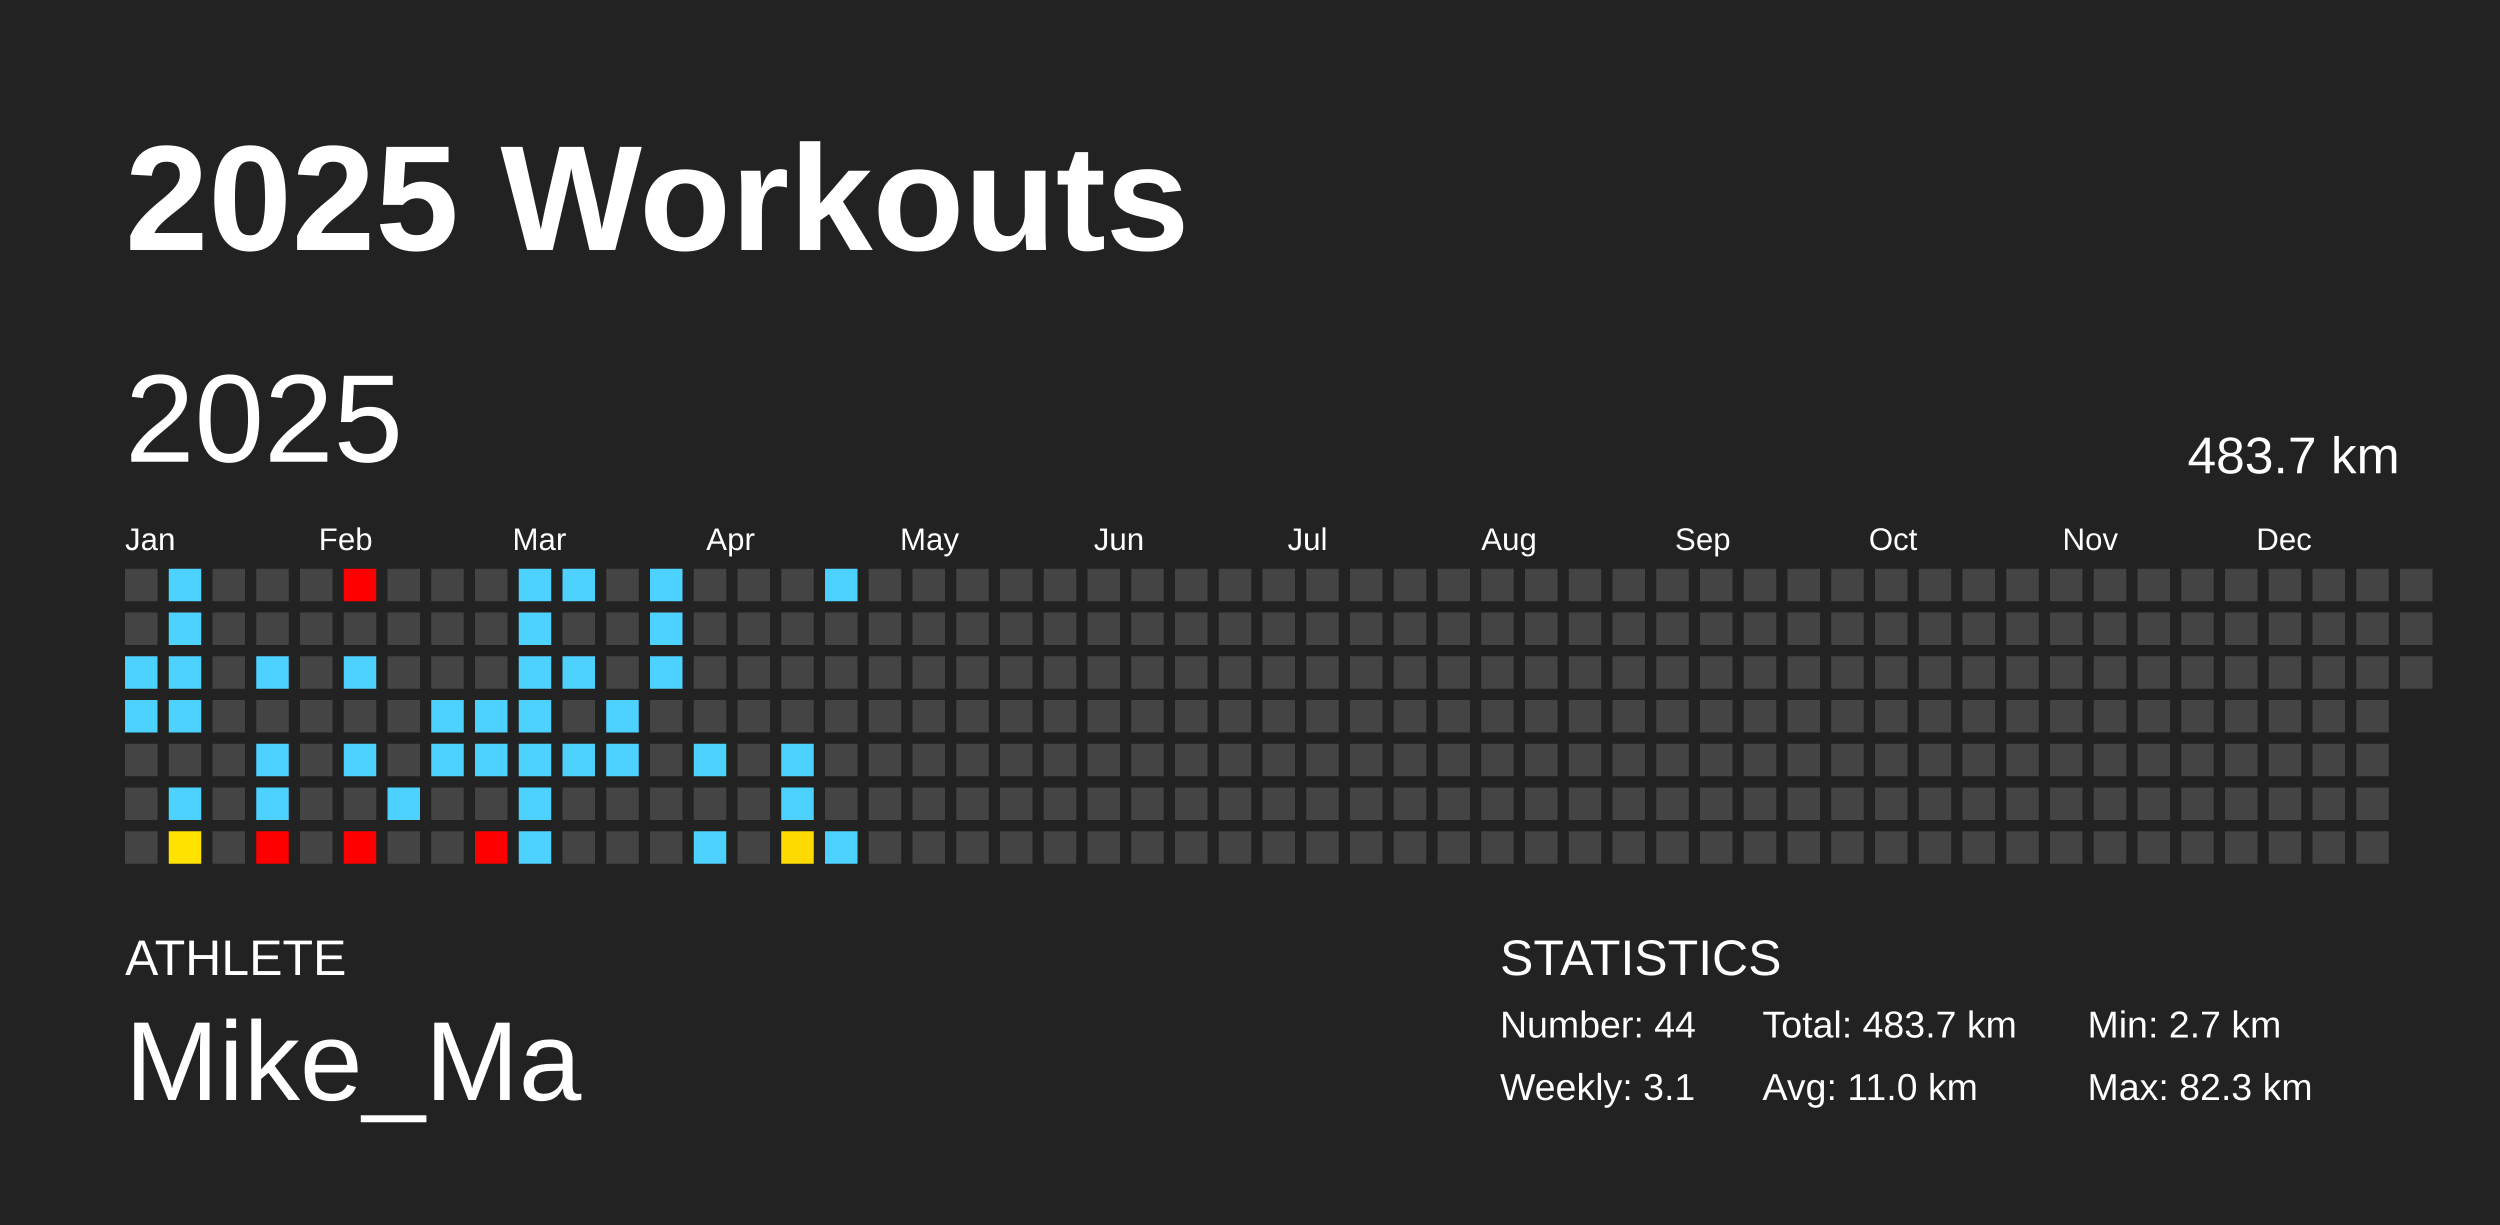
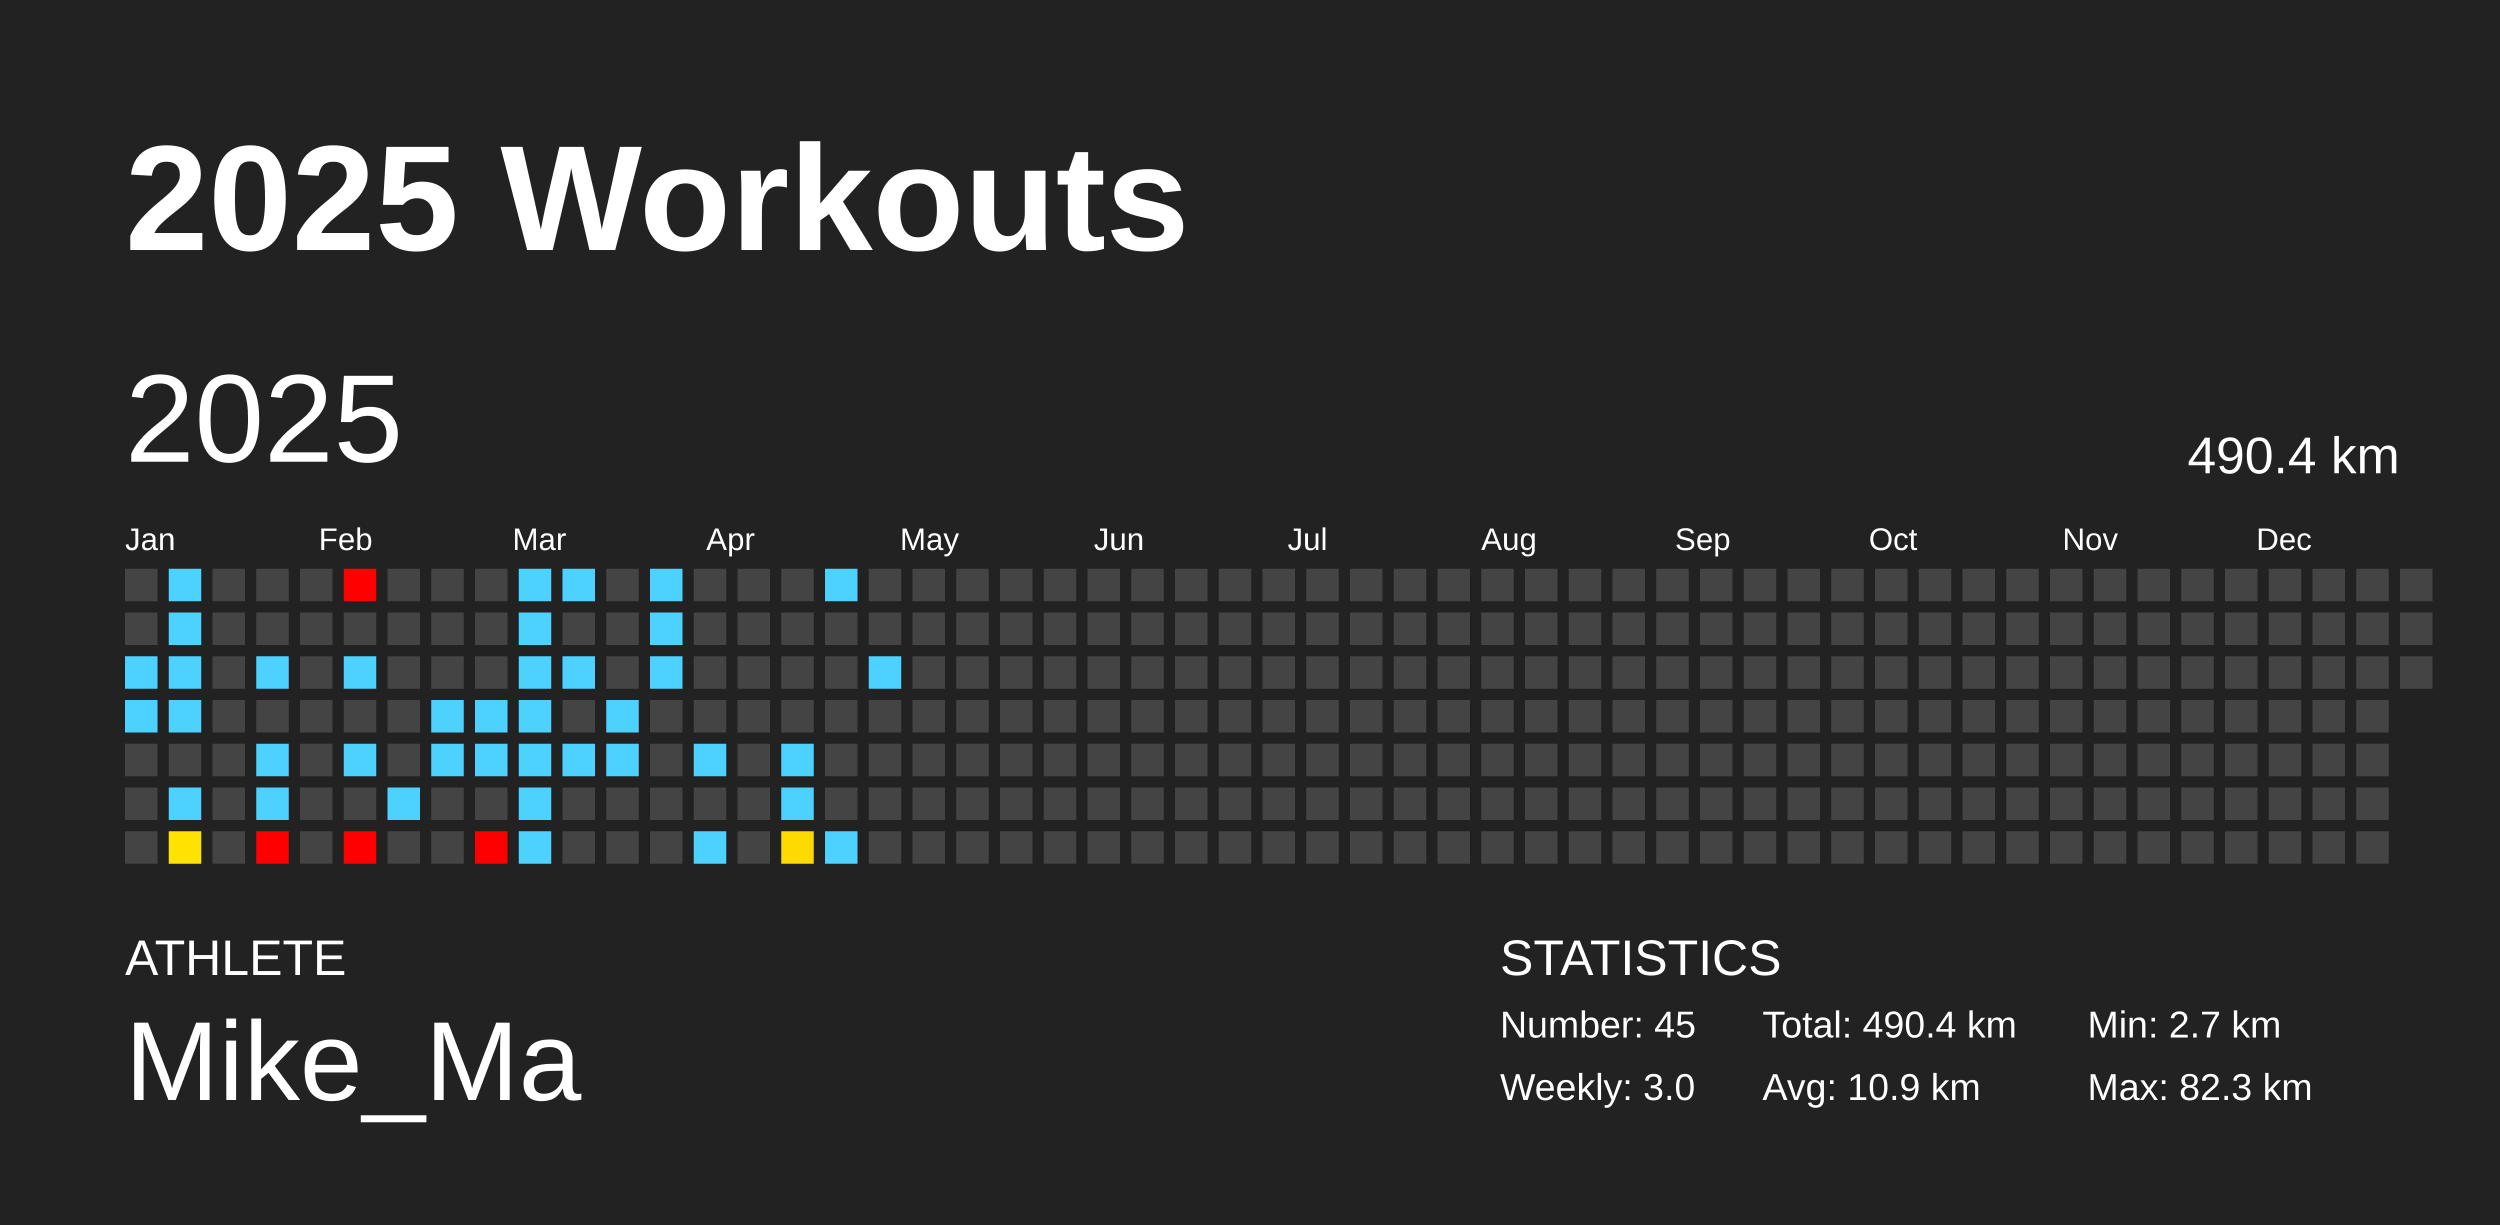
<svg xmlns="http://www.w3.org/2000/svg" baseProfile="full" height="98mm" version="1.1" viewBox="0,0,200,98" width="200mm">
  <defs />
  <rect fill="#222222" height="98" width="200" x="0" y="0" />
  <text fill="#FFFFFF" style="font-size:12px; font-family:Arial; font-weight:bold;" x="10" y="20">2025 Workouts</text>
  <text fill="#FFFFFF" style="font-size:4px; font-family:Arial" x="10" y="78">ATHLETE</text>
  <text fill="#FFFFFF" style="font-size:9px; font-family:Arial" x="10" y="88">Mike_Ma</text>
  <text fill="#FFFFFF" style="font-size:4px; font-family:Arial" x="120" y="78">STATISTICS</text>
-   <text fill="#FFFFFF" style="font-size:3px; font-family:Arial" x="120" y="83">Number: 44</text>
-   <text fill="#FFFFFF" style="font-size:3px; font-family:Arial" x="120" y="88">Weekly: 3.1</text>
-   <text fill="#FFFFFF" style="font-size:3px; font-family:Arial" x="141" y="83">Total: 483.7 km</text>
-   <text fill="#FFFFFF" style="font-size:3px; font-family:Arial" x="141" y="88">Avg: 11.0 km</text>
+   <text fill="#FFFFFF" style="font-size:3px; font-family:Arial" x="120" y="83">Number: 45</text>
+   <text fill="#FFFFFF" style="font-size:3px; font-family:Arial" x="120" y="88">Weekly: 3.0</text>
+   <text fill="#FFFFFF" style="font-size:3px; font-family:Arial" x="141" y="83">Total: 490.4 km</text>
+   <text fill="#FFFFFF" style="font-size:3px; font-family:Arial" x="141" y="88">Avg: 10.9 km</text>
  <text fill="#FFFFFF" style="font-size:3px; font-family:Arial" x="167" y="83">Min: 2.7 km</text>
  <text fill="#FFFFFF" style="font-size:3px; font-family:Arial" x="167" y="88">Max: 82.3 km</text>
  <text dominant-baseline="hanging" fill="#FFFFFF" style="font-size:10.0px; font-family:Arial;" x="10" y="30">2025</text>
-   <text dominant-baseline="hanging" fill="#FFFFFF" style="font-size:4.125px; font-family:Arial;" x="175" y="35">483.7 km</text>
+   <text dominant-baseline="hanging" fill="#FFFFFF" style="font-size:4.125px; font-family:Arial;" x="175" y="35">490.4 km</text>
  <text fill="#FFFFFF" style="font-size:2.5px; font-family:Arial" x="10.0" y="44">Jan</text>
  <text fill="#FFFFFF" style="font-size:2.5px; font-family:Arial" x="25.5" y="44">Feb</text>
  <text fill="#FFFFFF" style="font-size:2.5px; font-family:Arial" x="41.0" y="44">Mar</text>
  <text fill="#FFFFFF" style="font-size:2.5px; font-family:Arial" x="56.5" y="44">Apr</text>
  <text fill="#FFFFFF" style="font-size:2.5px; font-family:Arial" x="72.0" y="44">May</text>
  <text fill="#FFFFFF" style="font-size:2.5px; font-family:Arial" x="87.5" y="44">Jun</text>
  <text fill="#FFFFFF" style="font-size:2.5px; font-family:Arial" x="103.0" y="44">Jul</text>
  <text fill="#FFFFFF" style="font-size:2.5px; font-family:Arial" x="118.5" y="44">Aug</text>
  <text fill="#FFFFFF" style="font-size:2.5px; font-family:Arial" x="134.0" y="44">Sep</text>
  <text fill="#FFFFFF" style="font-size:2.5px; font-family:Arial" x="149.5" y="44">Oct</text>
  <text fill="#FFFFFF" style="font-size:2.5px; font-family:Arial" x="165.0" y="44">Nov</text>
  <text fill="#FFFFFF" style="font-size:2.5px; font-family:Arial" x="180.5" y="44">Dec</text>
  <rect fill="#444444" height="2.6" width="2.6" x="10.0" y="45.5" />
  <rect fill="#444444" height="2.6" width="2.6" x="10.0" y="49.0" />
  <rect fill="#4dd2ff" height="2.6" width="2.6" x="10.0" y="52.5" />
  <rect fill="#4dd2ff" height="2.6" width="2.6" x="10.0" y="56.0" />
  <rect fill="#444444" height="2.6" width="2.6" x="10.0" y="59.5" />
  <rect fill="#444444" height="2.6" width="2.6" x="10.0" y="63.0" />
  <rect fill="#444444" height="2.6" width="2.6" x="10.0" y="66.5" />
  <rect fill="#4dd2ff" height="2.6" width="2.6" x="13.5" y="45.5" />
  <rect fill="#4dd2ff" height="2.6" width="2.6" x="13.5" y="49.0" />
  <rect fill="#4dd2ff" height="2.6" width="2.6" x="13.5" y="52.5" />
  <rect fill="#4dd2ff" height="2.6" width="2.6" x="13.5" y="56.0" />
  <rect fill="#444444" height="2.6" width="2.6" x="13.5" y="59.5" />
  <rect fill="#4dd2ff" height="2.6" width="2.6" x="13.5" y="63.0" />
  <rect fill="#ffe200" height="2.6" width="2.6" x="13.5" y="66.5" />
  <rect fill="#444444" height="2.6" width="2.6" x="17.0" y="45.5" />
  <rect fill="#444444" height="2.6" width="2.6" x="17.0" y="49.0" />
  <rect fill="#444444" height="2.6" width="2.6" x="17.0" y="52.5" />
  <rect fill="#444444" height="2.6" width="2.6" x="17.0" y="56.0" />
  <rect fill="#444444" height="2.6" width="2.6" x="17.0" y="59.5" />
  <rect fill="#444444" height="2.6" width="2.6" x="17.0" y="63.0" />
  <rect fill="#444444" height="2.6" width="2.6" x="17.0" y="66.5" />
  <rect fill="#444444" height="2.6" width="2.6" x="20.5" y="45.5" />
  <rect fill="#444444" height="2.6" width="2.6" x="20.5" y="49.0" />
  <rect fill="#4dd2ff" height="2.6" width="2.6" x="20.5" y="52.5" />
  <rect fill="#444444" height="2.6" width="2.6" x="20.5" y="56.0" />
  <rect fill="#4dd2ff" height="2.6" width="2.6" x="20.5" y="59.5" />
  <rect fill="#4dd2ff" height="2.6" width="2.6" x="20.5" y="63.0" />
  <rect fill="red" height="2.6" width="2.6" x="20.5" y="66.5" />
  <rect fill="#444444" height="2.6" width="2.6" x="24.0" y="45.5" />
  <rect fill="#444444" height="2.6" width="2.6" x="24.0" y="49.0" />
  <rect fill="#444444" height="2.6" width="2.6" x="24.0" y="52.5" />
  <rect fill="#444444" height="2.6" width="2.6" x="24.0" y="56.0" />
  <rect fill="#444444" height="2.6" width="2.6" x="24.0" y="59.5" />
  <rect fill="#444444" height="2.6" width="2.6" x="24.0" y="63.0" />
  <rect fill="#444444" height="2.6" width="2.6" x="24.0" y="66.5" />
  <rect fill="red" height="2.6" width="2.6" x="27.5" y="45.5" />
  <rect fill="#444444" height="2.6" width="2.6" x="27.5" y="49.0" />
  <rect fill="#4dd2ff" height="2.6" width="2.6" x="27.5" y="52.5" />
  <rect fill="#444444" height="2.6" width="2.6" x="27.5" y="56.0" />
  <rect fill="#4dd2ff" height="2.6" width="2.6" x="27.5" y="59.5" />
  <rect fill="#444444" height="2.6" width="2.6" x="27.5" y="63.0" />
  <rect fill="red" height="2.6" width="2.6" x="27.5" y="66.5" />
  <rect fill="#444444" height="2.6" width="2.6" x="31.0" y="45.5" />
  <rect fill="#444444" height="2.6" width="2.6" x="31.0" y="49.0" />
  <rect fill="#444444" height="2.6" width="2.6" x="31.0" y="52.5" />
  <rect fill="#444444" height="2.6" width="2.6" x="31.0" y="56.0" />
  <rect fill="#444444" height="2.6" width="2.6" x="31.0" y="59.5" />
  <rect fill="#4dd2ff" height="2.6" width="2.6" x="31.0" y="63.0" />
  <rect fill="#444444" height="2.6" width="2.6" x="31.0" y="66.5" />
  <rect fill="#444444" height="2.6" width="2.6" x="34.5" y="45.5" />
  <rect fill="#444444" height="2.6" width="2.6" x="34.5" y="49.0" />
  <rect fill="#444444" height="2.6" width="2.6" x="34.5" y="52.5" />
  <rect fill="#4dd2ff" height="2.6" width="2.6" x="34.5" y="56.0" />
  <rect fill="#4dd2ff" height="2.6" width="2.6" x="34.5" y="59.5" />
  <rect fill="#444444" height="2.6" width="2.6" x="34.5" y="63.0" />
  <rect fill="#444444" height="2.6" width="2.6" x="34.5" y="66.5" />
  <rect fill="#444444" height="2.6" width="2.6" x="38.0" y="45.5" />
  <rect fill="#444444" height="2.6" width="2.6" x="38.0" y="49.0" />
  <rect fill="#444444" height="2.6" width="2.6" x="38.0" y="52.5" />
  <rect fill="#4dd2ff" height="2.6" width="2.6" x="38.0" y="56.0" />
  <rect fill="#4dd2ff" height="2.6" width="2.6" x="38.0" y="59.5" />
  <rect fill="#444444" height="2.6" width="2.6" x="38.0" y="63.0" />
  <rect fill="red" height="2.6" width="2.6" x="38.0" y="66.5" />
  <rect fill="#4dd2ff" height="2.6" width="2.6" x="41.5" y="45.5" />
  <rect fill="#4dd2ff" height="2.6" width="2.6" x="41.5" y="49.0" />
  <rect fill="#4dd2ff" height="2.6" width="2.6" x="41.5" y="52.5" />
  <rect fill="#4dd2ff" height="2.6" width="2.6" x="41.5" y="56.0" />
  <rect fill="#4dd2ff" height="2.6" width="2.6" x="41.5" y="59.5" />
  <rect fill="#4dd2ff" height="2.6" width="2.6" x="41.5" y="63.0" />
  <rect fill="#4dd2ff" height="2.6" width="2.6" x="41.5" y="66.5" />
  <rect fill="#4dd2ff" height="2.6" width="2.6" x="45.0" y="45.5" />
  <rect fill="#444444" height="2.6" width="2.6" x="45.0" y="49.0" />
  <rect fill="#4dd2ff" height="2.6" width="2.6" x="45.0" y="52.5" />
  <rect fill="#444444" height="2.6" width="2.6" x="45.0" y="56.0" />
  <rect fill="#4dd2ff" height="2.6" width="2.6" x="45.0" y="59.5" />
  <rect fill="#444444" height="2.6" width="2.6" x="45.0" y="63.0" />
  <rect fill="#444444" height="2.6" width="2.6" x="45.0" y="66.5" />
  <rect fill="#444444" height="2.6" width="2.6" x="48.5" y="45.5" />
  <rect fill="#444444" height="2.6" width="2.6" x="48.5" y="49.0" />
  <rect fill="#444444" height="2.6" width="2.6" x="48.5" y="52.5" />
  <rect fill="#4dd2ff" height="2.6" width="2.6" x="48.5" y="56.0" />
  <rect fill="#4dd2ff" height="2.6" width="2.6" x="48.5" y="59.5" />
  <rect fill="#444444" height="2.6" width="2.6" x="48.5" y="63.0" />
  <rect fill="#444444" height="2.6" width="2.6" x="48.5" y="66.5" />
  <rect fill="#4dd2ff" height="2.6" width="2.6" x="52.0" y="45.5" />
  <rect fill="#4dd2ff" height="2.6" width="2.6" x="52.0" y="49.0" />
  <rect fill="#4dd2ff" height="2.6" width="2.6" x="52.0" y="52.5" />
  <rect fill="#444444" height="2.6" width="2.6" x="52.0" y="56.0" />
  <rect fill="#444444" height="2.6" width="2.6" x="52.0" y="59.5" />
  <rect fill="#444444" height="2.6" width="2.6" x="52.0" y="63.0" />
  <rect fill="#444444" height="2.6" width="2.6" x="52.0" y="66.5" />
  <rect fill="#444444" height="2.6" width="2.6" x="55.5" y="45.5" />
  <rect fill="#444444" height="2.6" width="2.6" x="55.5" y="49.0" />
  <rect fill="#444444" height="2.6" width="2.6" x="55.5" y="52.5" />
  <rect fill="#444444" height="2.6" width="2.6" x="55.5" y="56.0" />
  <rect fill="#4dd2ff" height="2.6" width="2.6" x="55.5" y="59.5" />
  <rect fill="#444444" height="2.6" width="2.6" x="55.5" y="63.0" />
  <rect fill="#4dd2ff" height="2.6" width="2.6" x="55.5" y="66.5" />
  <rect fill="#444444" height="2.6" width="2.6" x="59.0" y="45.5" />
  <rect fill="#444444" height="2.6" width="2.6" x="59.0" y="49.0" />
  <rect fill="#444444" height="2.6" width="2.6" x="59.0" y="52.5" />
  <rect fill="#444444" height="2.6" width="2.6" x="59.0" y="56.0" />
  <rect fill="#444444" height="2.6" width="2.6" x="59.0" y="59.5" />
  <rect fill="#444444" height="2.6" width="2.6" x="59.0" y="63.0" />
  <rect fill="#444444" height="2.6" width="2.6" x="59.0" y="66.5" />
  <rect fill="#444444" height="2.6" width="2.6" x="62.5" y="45.5" />
  <rect fill="#444444" height="2.6" width="2.6" x="62.5" y="49.0" />
  <rect fill="#444444" height="2.6" width="2.6" x="62.5" y="52.5" />
  <rect fill="#444444" height="2.6" width="2.6" x="62.5" y="56.0" />
  <rect fill="#4dd2ff" height="2.6" width="2.6" x="62.5" y="59.5" />
  <rect fill="#4dd2ff" height="2.6" width="2.6" x="62.5" y="63.0" />
  <rect fill="#ffda00" height="2.6" width="2.6" x="62.5" y="66.5" />
  <rect fill="#4dd2ff" height="2.6" width="2.6" x="66.0" y="45.5" />
  <rect fill="#444444" height="2.6" width="2.6" x="66.0" y="49.0" />
  <rect fill="#444444" height="2.6" width="2.6" x="66.0" y="52.5" />
  <rect fill="#444444" height="2.6" width="2.6" x="66.0" y="56.0" />
  <rect fill="#444444" height="2.6" width="2.6" x="66.0" y="59.5" />
  <rect fill="#444444" height="2.6" width="2.6" x="66.0" y="63.0" />
  <rect fill="#4dd2ff" height="2.6" width="2.6" x="66.0" y="66.5" />
  <rect fill="#444444" height="2.6" width="2.6" x="69.5" y="45.5" />
  <rect fill="#444444" height="2.6" width="2.6" x="69.5" y="49.0" />
-   <rect fill="#444444" height="2.6" width="2.6" x="69.5" y="52.5" />
+   <rect fill="#4dd2ff" height="2.6" width="2.6" x="69.5" y="52.5" />
  <rect fill="#444444" height="2.6" width="2.6" x="69.5" y="56.0" />
  <rect fill="#444444" height="2.6" width="2.6" x="69.5" y="59.5" />
  <rect fill="#444444" height="2.6" width="2.6" x="69.5" y="63.0" />
  <rect fill="#444444" height="2.6" width="2.6" x="69.5" y="66.5" />
  <rect fill="#444444" height="2.6" width="2.6" x="73.0" y="45.5" />
  <rect fill="#444444" height="2.6" width="2.6" x="73.0" y="49.0" />
  <rect fill="#444444" height="2.6" width="2.6" x="73.0" y="52.5" />
  <rect fill="#444444" height="2.6" width="2.6" x="73.0" y="56.0" />
  <rect fill="#444444" height="2.6" width="2.6" x="73.0" y="59.5" />
  <rect fill="#444444" height="2.6" width="2.6" x="73.0" y="63.0" />
  <rect fill="#444444" height="2.6" width="2.6" x="73.0" y="66.5" />
  <rect fill="#444444" height="2.6" width="2.6" x="76.5" y="45.5" />
  <rect fill="#444444" height="2.6" width="2.6" x="76.5" y="49.0" />
  <rect fill="#444444" height="2.6" width="2.6" x="76.5" y="52.5" />
  <rect fill="#444444" height="2.6" width="2.6" x="76.5" y="56.0" />
  <rect fill="#444444" height="2.6" width="2.6" x="76.5" y="59.5" />
  <rect fill="#444444" height="2.6" width="2.6" x="76.5" y="63.0" />
  <rect fill="#444444" height="2.6" width="2.6" x="76.5" y="66.5" />
  <rect fill="#444444" height="2.6" width="2.6" x="80.0" y="45.5" />
  <rect fill="#444444" height="2.6" width="2.6" x="80.0" y="49.0" />
  <rect fill="#444444" height="2.6" width="2.6" x="80.0" y="52.5" />
  <rect fill="#444444" height="2.6" width="2.6" x="80.0" y="56.0" />
  <rect fill="#444444" height="2.6" width="2.6" x="80.0" y="59.5" />
  <rect fill="#444444" height="2.6" width="2.6" x="80.0" y="63.0" />
  <rect fill="#444444" height="2.6" width="2.6" x="80.0" y="66.5" />
  <rect fill="#444444" height="2.6" width="2.6" x="83.5" y="45.5" />
  <rect fill="#444444" height="2.6" width="2.6" x="83.5" y="49.0" />
  <rect fill="#444444" height="2.6" width="2.6" x="83.5" y="52.5" />
  <rect fill="#444444" height="2.6" width="2.6" x="83.5" y="56.0" />
  <rect fill="#444444" height="2.6" width="2.6" x="83.5" y="59.5" />
  <rect fill="#444444" height="2.6" width="2.6" x="83.5" y="63.0" />
  <rect fill="#444444" height="2.6" width="2.6" x="83.5" y="66.5" />
  <rect fill="#444444" height="2.6" width="2.6" x="87.0" y="45.5" />
  <rect fill="#444444" height="2.6" width="2.6" x="87.0" y="49.0" />
  <rect fill="#444444" height="2.6" width="2.6" x="87.0" y="52.5" />
  <rect fill="#444444" height="2.6" width="2.6" x="87.0" y="56.0" />
  <rect fill="#444444" height="2.6" width="2.6" x="87.0" y="59.5" />
  <rect fill="#444444" height="2.6" width="2.6" x="87.0" y="63.0" />
  <rect fill="#444444" height="2.6" width="2.6" x="87.0" y="66.5" />
  <rect fill="#444444" height="2.6" width="2.6" x="90.5" y="45.5" />
  <rect fill="#444444" height="2.6" width="2.6" x="90.5" y="49.0" />
  <rect fill="#444444" height="2.6" width="2.6" x="90.5" y="52.5" />
  <rect fill="#444444" height="2.6" width="2.6" x="90.5" y="56.0" />
  <rect fill="#444444" height="2.6" width="2.6" x="90.5" y="59.5" />
  <rect fill="#444444" height="2.6" width="2.6" x="90.5" y="63.0" />
  <rect fill="#444444" height="2.6" width="2.6" x="90.5" y="66.5" />
  <rect fill="#444444" height="2.6" width="2.6" x="94.0" y="45.5" />
  <rect fill="#444444" height="2.6" width="2.6" x="94.0" y="49.0" />
  <rect fill="#444444" height="2.6" width="2.6" x="94.0" y="52.5" />
  <rect fill="#444444" height="2.6" width="2.6" x="94.0" y="56.0" />
  <rect fill="#444444" height="2.6" width="2.6" x="94.0" y="59.5" />
  <rect fill="#444444" height="2.6" width="2.6" x="94.0" y="63.0" />
  <rect fill="#444444" height="2.6" width="2.6" x="94.0" y="66.5" />
  <rect fill="#444444" height="2.6" width="2.6" x="97.5" y="45.5" />
  <rect fill="#444444" height="2.6" width="2.6" x="97.5" y="49.0" />
  <rect fill="#444444" height="2.6" width="2.6" x="97.5" y="52.5" />
  <rect fill="#444444" height="2.6" width="2.6" x="97.5" y="56.0" />
  <rect fill="#444444" height="2.6" width="2.6" x="97.5" y="59.5" />
  <rect fill="#444444" height="2.6" width="2.6" x="97.5" y="63.0" />
  <rect fill="#444444" height="2.6" width="2.6" x="97.5" y="66.5" />
  <rect fill="#444444" height="2.6" width="2.6" x="101.0" y="45.5" />
  <rect fill="#444444" height="2.6" width="2.6" x="101.0" y="49.0" />
  <rect fill="#444444" height="2.6" width="2.6" x="101.0" y="52.5" />
  <rect fill="#444444" height="2.6" width="2.6" x="101.0" y="56.0" />
  <rect fill="#444444" height="2.6" width="2.6" x="101.0" y="59.5" />
  <rect fill="#444444" height="2.6" width="2.6" x="101.0" y="63.0" />
  <rect fill="#444444" height="2.6" width="2.6" x="101.0" y="66.5" />
  <rect fill="#444444" height="2.6" width="2.6" x="104.5" y="45.5" />
  <rect fill="#444444" height="2.6" width="2.6" x="104.5" y="49.0" />
  <rect fill="#444444" height="2.6" width="2.6" x="104.5" y="52.5" />
  <rect fill="#444444" height="2.6" width="2.6" x="104.5" y="56.0" />
  <rect fill="#444444" height="2.6" width="2.6" x="104.5" y="59.5" />
  <rect fill="#444444" height="2.6" width="2.6" x="104.5" y="63.0" />
  <rect fill="#444444" height="2.6" width="2.6" x="104.5" y="66.5" />
  <rect fill="#444444" height="2.6" width="2.6" x="108.0" y="45.5" />
  <rect fill="#444444" height="2.6" width="2.6" x="108.0" y="49.0" />
  <rect fill="#444444" height="2.6" width="2.6" x="108.0" y="52.5" />
  <rect fill="#444444" height="2.6" width="2.6" x="108.0" y="56.0" />
  <rect fill="#444444" height="2.6" width="2.6" x="108.0" y="59.5" />
  <rect fill="#444444" height="2.6" width="2.6" x="108.0" y="63.0" />
  <rect fill="#444444" height="2.6" width="2.6" x="108.0" y="66.5" />
  <rect fill="#444444" height="2.6" width="2.6" x="111.5" y="45.5" />
  <rect fill="#444444" height="2.6" width="2.6" x="111.5" y="49.0" />
  <rect fill="#444444" height="2.6" width="2.6" x="111.5" y="52.5" />
  <rect fill="#444444" height="2.6" width="2.6" x="111.5" y="56.0" />
  <rect fill="#444444" height="2.6" width="2.6" x="111.5" y="59.5" />
  <rect fill="#444444" height="2.6" width="2.6" x="111.5" y="63.0" />
  <rect fill="#444444" height="2.6" width="2.6" x="111.5" y="66.5" />
  <rect fill="#444444" height="2.6" width="2.6" x="115.0" y="45.5" />
  <rect fill="#444444" height="2.6" width="2.6" x="115.0" y="49.0" />
  <rect fill="#444444" height="2.6" width="2.6" x="115.0" y="52.5" />
  <rect fill="#444444" height="2.6" width="2.6" x="115.0" y="56.0" />
  <rect fill="#444444" height="2.6" width="2.6" x="115.0" y="59.5" />
  <rect fill="#444444" height="2.6" width="2.6" x="115.0" y="63.0" />
  <rect fill="#444444" height="2.6" width="2.6" x="115.0" y="66.5" />
  <rect fill="#444444" height="2.6" width="2.6" x="118.5" y="45.5" />
  <rect fill="#444444" height="2.6" width="2.6" x="118.5" y="49.0" />
  <rect fill="#444444" height="2.6" width="2.6" x="118.5" y="52.5" />
  <rect fill="#444444" height="2.6" width="2.6" x="118.5" y="56.0" />
  <rect fill="#444444" height="2.6" width="2.6" x="118.5" y="59.5" />
  <rect fill="#444444" height="2.6" width="2.6" x="118.5" y="63.0" />
  <rect fill="#444444" height="2.6" width="2.6" x="118.5" y="66.5" />
  <rect fill="#444444" height="2.6" width="2.6" x="122.0" y="45.5" />
  <rect fill="#444444" height="2.6" width="2.6" x="122.0" y="49.0" />
  <rect fill="#444444" height="2.6" width="2.6" x="122.0" y="52.5" />
  <rect fill="#444444" height="2.6" width="2.6" x="122.0" y="56.0" />
  <rect fill="#444444" height="2.6" width="2.6" x="122.0" y="59.5" />
  <rect fill="#444444" height="2.6" width="2.6" x="122.0" y="63.0" />
  <rect fill="#444444" height="2.6" width="2.6" x="122.0" y="66.5" />
  <rect fill="#444444" height="2.6" width="2.6" x="125.5" y="45.5" />
  <rect fill="#444444" height="2.6" width="2.6" x="125.5" y="49.0" />
  <rect fill="#444444" height="2.6" width="2.6" x="125.5" y="52.5" />
  <rect fill="#444444" height="2.6" width="2.6" x="125.5" y="56.0" />
  <rect fill="#444444" height="2.6" width="2.6" x="125.5" y="59.5" />
  <rect fill="#444444" height="2.6" width="2.6" x="125.5" y="63.0" />
  <rect fill="#444444" height="2.6" width="2.6" x="125.5" y="66.5" />
  <rect fill="#444444" height="2.6" width="2.6" x="129.0" y="45.5" />
  <rect fill="#444444" height="2.6" width="2.6" x="129.0" y="49.0" />
  <rect fill="#444444" height="2.6" width="2.6" x="129.0" y="52.5" />
  <rect fill="#444444" height="2.6" width="2.6" x="129.0" y="56.0" />
  <rect fill="#444444" height="2.6" width="2.6" x="129.0" y="59.5" />
  <rect fill="#444444" height="2.6" width="2.6" x="129.0" y="63.0" />
  <rect fill="#444444" height="2.6" width="2.6" x="129.0" y="66.5" />
  <rect fill="#444444" height="2.6" width="2.6" x="132.5" y="45.5" />
  <rect fill="#444444" height="2.6" width="2.6" x="132.5" y="49.0" />
  <rect fill="#444444" height="2.6" width="2.6" x="132.5" y="52.5" />
  <rect fill="#444444" height="2.6" width="2.6" x="132.5" y="56.0" />
  <rect fill="#444444" height="2.6" width="2.6" x="132.5" y="59.5" />
  <rect fill="#444444" height="2.6" width="2.6" x="132.5" y="63.0" />
  <rect fill="#444444" height="2.6" width="2.6" x="132.5" y="66.5" />
  <rect fill="#444444" height="2.6" width="2.6" x="136.0" y="45.5" />
  <rect fill="#444444" height="2.6" width="2.6" x="136.0" y="49.0" />
  <rect fill="#444444" height="2.6" width="2.6" x="136.0" y="52.5" />
  <rect fill="#444444" height="2.6" width="2.6" x="136.0" y="56.0" />
  <rect fill="#444444" height="2.6" width="2.6" x="136.0" y="59.5" />
  <rect fill="#444444" height="2.6" width="2.6" x="136.0" y="63.0" />
  <rect fill="#444444" height="2.6" width="2.6" x="136.0" y="66.5" />
  <rect fill="#444444" height="2.6" width="2.6" x="139.5" y="45.5" />
  <rect fill="#444444" height="2.6" width="2.6" x="139.5" y="49.0" />
  <rect fill="#444444" height="2.6" width="2.6" x="139.5" y="52.5" />
  <rect fill="#444444" height="2.6" width="2.6" x="139.5" y="56.0" />
  <rect fill="#444444" height="2.6" width="2.6" x="139.5" y="59.5" />
  <rect fill="#444444" height="2.6" width="2.6" x="139.5" y="63.0" />
  <rect fill="#444444" height="2.6" width="2.6" x="139.5" y="66.5" />
  <rect fill="#444444" height="2.6" width="2.6" x="143.0" y="45.5" />
  <rect fill="#444444" height="2.6" width="2.6" x="143.0" y="49.0" />
  <rect fill="#444444" height="2.6" width="2.6" x="143.0" y="52.5" />
  <rect fill="#444444" height="2.6" width="2.6" x="143.0" y="56.0" />
  <rect fill="#444444" height="2.6" width="2.6" x="143.0" y="59.5" />
  <rect fill="#444444" height="2.6" width="2.6" x="143.0" y="63.0" />
  <rect fill="#444444" height="2.6" width="2.6" x="143.0" y="66.5" />
  <rect fill="#444444" height="2.6" width="2.6" x="146.5" y="45.5" />
  <rect fill="#444444" height="2.6" width="2.6" x="146.5" y="49.0" />
  <rect fill="#444444" height="2.6" width="2.6" x="146.5" y="52.5" />
  <rect fill="#444444" height="2.6" width="2.6" x="146.5" y="56.0" />
  <rect fill="#444444" height="2.6" width="2.6" x="146.5" y="59.5" />
  <rect fill="#444444" height="2.6" width="2.6" x="146.5" y="63.0" />
  <rect fill="#444444" height="2.6" width="2.6" x="146.5" y="66.5" />
  <rect fill="#444444" height="2.6" width="2.6" x="150.0" y="45.5" />
  <rect fill="#444444" height="2.6" width="2.6" x="150.0" y="49.0" />
  <rect fill="#444444" height="2.6" width="2.6" x="150.0" y="52.5" />
  <rect fill="#444444" height="2.6" width="2.6" x="150.0" y="56.0" />
  <rect fill="#444444" height="2.6" width="2.6" x="150.0" y="59.5" />
  <rect fill="#444444" height="2.6" width="2.6" x="150.0" y="63.0" />
  <rect fill="#444444" height="2.6" width="2.6" x="150.0" y="66.5" />
  <rect fill="#444444" height="2.6" width="2.6" x="153.5" y="45.5" />
  <rect fill="#444444" height="2.6" width="2.6" x="153.5" y="49.0" />
  <rect fill="#444444" height="2.6" width="2.6" x="153.5" y="52.5" />
  <rect fill="#444444" height="2.6" width="2.6" x="153.5" y="56.0" />
  <rect fill="#444444" height="2.6" width="2.6" x="153.5" y="59.5" />
  <rect fill="#444444" height="2.6" width="2.6" x="153.5" y="63.0" />
  <rect fill="#444444" height="2.6" width="2.6" x="153.5" y="66.5" />
  <rect fill="#444444" height="2.6" width="2.6" x="157.0" y="45.5" />
  <rect fill="#444444" height="2.6" width="2.6" x="157.0" y="49.0" />
  <rect fill="#444444" height="2.6" width="2.6" x="157.0" y="52.5" />
  <rect fill="#444444" height="2.6" width="2.6" x="157.0" y="56.0" />
  <rect fill="#444444" height="2.6" width="2.6" x="157.0" y="59.5" />
  <rect fill="#444444" height="2.6" width="2.6" x="157.0" y="63.0" />
  <rect fill="#444444" height="2.6" width="2.6" x="157.0" y="66.5" />
  <rect fill="#444444" height="2.6" width="2.6" x="160.5" y="45.5" />
  <rect fill="#444444" height="2.6" width="2.6" x="160.5" y="49.0" />
  <rect fill="#444444" height="2.6" width="2.6" x="160.5" y="52.5" />
  <rect fill="#444444" height="2.6" width="2.6" x="160.5" y="56.0" />
  <rect fill="#444444" height="2.6" width="2.6" x="160.5" y="59.5" />
  <rect fill="#444444" height="2.6" width="2.6" x="160.5" y="63.0" />
  <rect fill="#444444" height="2.6" width="2.6" x="160.5" y="66.5" />
  <rect fill="#444444" height="2.6" width="2.6" x="164.0" y="45.5" />
  <rect fill="#444444" height="2.6" width="2.6" x="164.0" y="49.0" />
  <rect fill="#444444" height="2.6" width="2.6" x="164.0" y="52.5" />
  <rect fill="#444444" height="2.6" width="2.6" x="164.0" y="56.0" />
  <rect fill="#444444" height="2.6" width="2.6" x="164.0" y="59.5" />
  <rect fill="#444444" height="2.6" width="2.6" x="164.0" y="63.0" />
  <rect fill="#444444" height="2.6" width="2.6" x="164.0" y="66.5" />
  <rect fill="#444444" height="2.6" width="2.6" x="167.5" y="45.5" />
  <rect fill="#444444" height="2.6" width="2.6" x="167.5" y="49.0" />
  <rect fill="#444444" height="2.6" width="2.6" x="167.5" y="52.5" />
  <rect fill="#444444" height="2.6" width="2.6" x="167.5" y="56.0" />
  <rect fill="#444444" height="2.6" width="2.6" x="167.5" y="59.5" />
  <rect fill="#444444" height="2.6" width="2.6" x="167.5" y="63.0" />
  <rect fill="#444444" height="2.6" width="2.6" x="167.5" y="66.5" />
  <rect fill="#444444" height="2.6" width="2.6" x="171.0" y="45.5" />
  <rect fill="#444444" height="2.6" width="2.6" x="171.0" y="49.0" />
  <rect fill="#444444" height="2.6" width="2.6" x="171.0" y="52.5" />
  <rect fill="#444444" height="2.6" width="2.6" x="171.0" y="56.0" />
  <rect fill="#444444" height="2.6" width="2.6" x="171.0" y="59.5" />
  <rect fill="#444444" height="2.6" width="2.6" x="171.0" y="63.0" />
  <rect fill="#444444" height="2.6" width="2.6" x="171.0" y="66.5" />
  <rect fill="#444444" height="2.6" width="2.6" x="174.5" y="45.5" />
  <rect fill="#444444" height="2.6" width="2.6" x="174.5" y="49.0" />
  <rect fill="#444444" height="2.6" width="2.6" x="174.5" y="52.5" />
  <rect fill="#444444" height="2.6" width="2.6" x="174.5" y="56.0" />
  <rect fill="#444444" height="2.6" width="2.6" x="174.5" y="59.5" />
  <rect fill="#444444" height="2.6" width="2.6" x="174.5" y="63.0" />
  <rect fill="#444444" height="2.6" width="2.6" x="174.5" y="66.5" />
  <rect fill="#444444" height="2.6" width="2.6" x="178.0" y="45.5" />
  <rect fill="#444444" height="2.6" width="2.6" x="178.0" y="49.0" />
  <rect fill="#444444" height="2.6" width="2.6" x="178.0" y="52.5" />
  <rect fill="#444444" height="2.6" width="2.6" x="178.0" y="56.0" />
  <rect fill="#444444" height="2.6" width="2.6" x="178.0" y="59.5" />
  <rect fill="#444444" height="2.6" width="2.6" x="178.0" y="63.0" />
  <rect fill="#444444" height="2.6" width="2.6" x="178.0" y="66.5" />
  <rect fill="#444444" height="2.6" width="2.6" x="181.5" y="45.5" />
  <rect fill="#444444" height="2.6" width="2.6" x="181.5" y="49.0" />
  <rect fill="#444444" height="2.6" width="2.6" x="181.5" y="52.5" />
  <rect fill="#444444" height="2.6" width="2.6" x="181.5" y="56.0" />
  <rect fill="#444444" height="2.6" width="2.6" x="181.5" y="59.5" />
  <rect fill="#444444" height="2.6" width="2.6" x="181.5" y="63.0" />
  <rect fill="#444444" height="2.6" width="2.6" x="181.5" y="66.5" />
  <rect fill="#444444" height="2.6" width="2.6" x="185.0" y="45.5" />
  <rect fill="#444444" height="2.6" width="2.6" x="185.0" y="49.0" />
  <rect fill="#444444" height="2.6" width="2.6" x="185.0" y="52.5" />
  <rect fill="#444444" height="2.6" width="2.6" x="185.0" y="56.0" />
  <rect fill="#444444" height="2.6" width="2.6" x="185.0" y="59.5" />
  <rect fill="#444444" height="2.6" width="2.6" x="185.0" y="63.0" />
  <rect fill="#444444" height="2.6" width="2.6" x="185.0" y="66.5" />
  <rect fill="#444444" height="2.6" width="2.6" x="188.5" y="45.5" />
  <rect fill="#444444" height="2.6" width="2.6" x="188.5" y="49.0" />
  <rect fill="#444444" height="2.6" width="2.6" x="188.5" y="52.5" />
  <rect fill="#444444" height="2.6" width="2.6" x="188.5" y="56.0" />
  <rect fill="#444444" height="2.6" width="2.6" x="188.5" y="59.5" />
  <rect fill="#444444" height="2.6" width="2.6" x="188.5" y="63.0" />
  <rect fill="#444444" height="2.6" width="2.6" x="188.5" y="66.5" />
  <rect fill="#444444" height="2.6" width="2.6" x="192.0" y="45.5" />
  <rect fill="#444444" height="2.6" width="2.6" x="192.0" y="49.0" />
  <rect fill="#444444" height="2.6" width="2.6" x="192.0" y="52.5" />
</svg>
